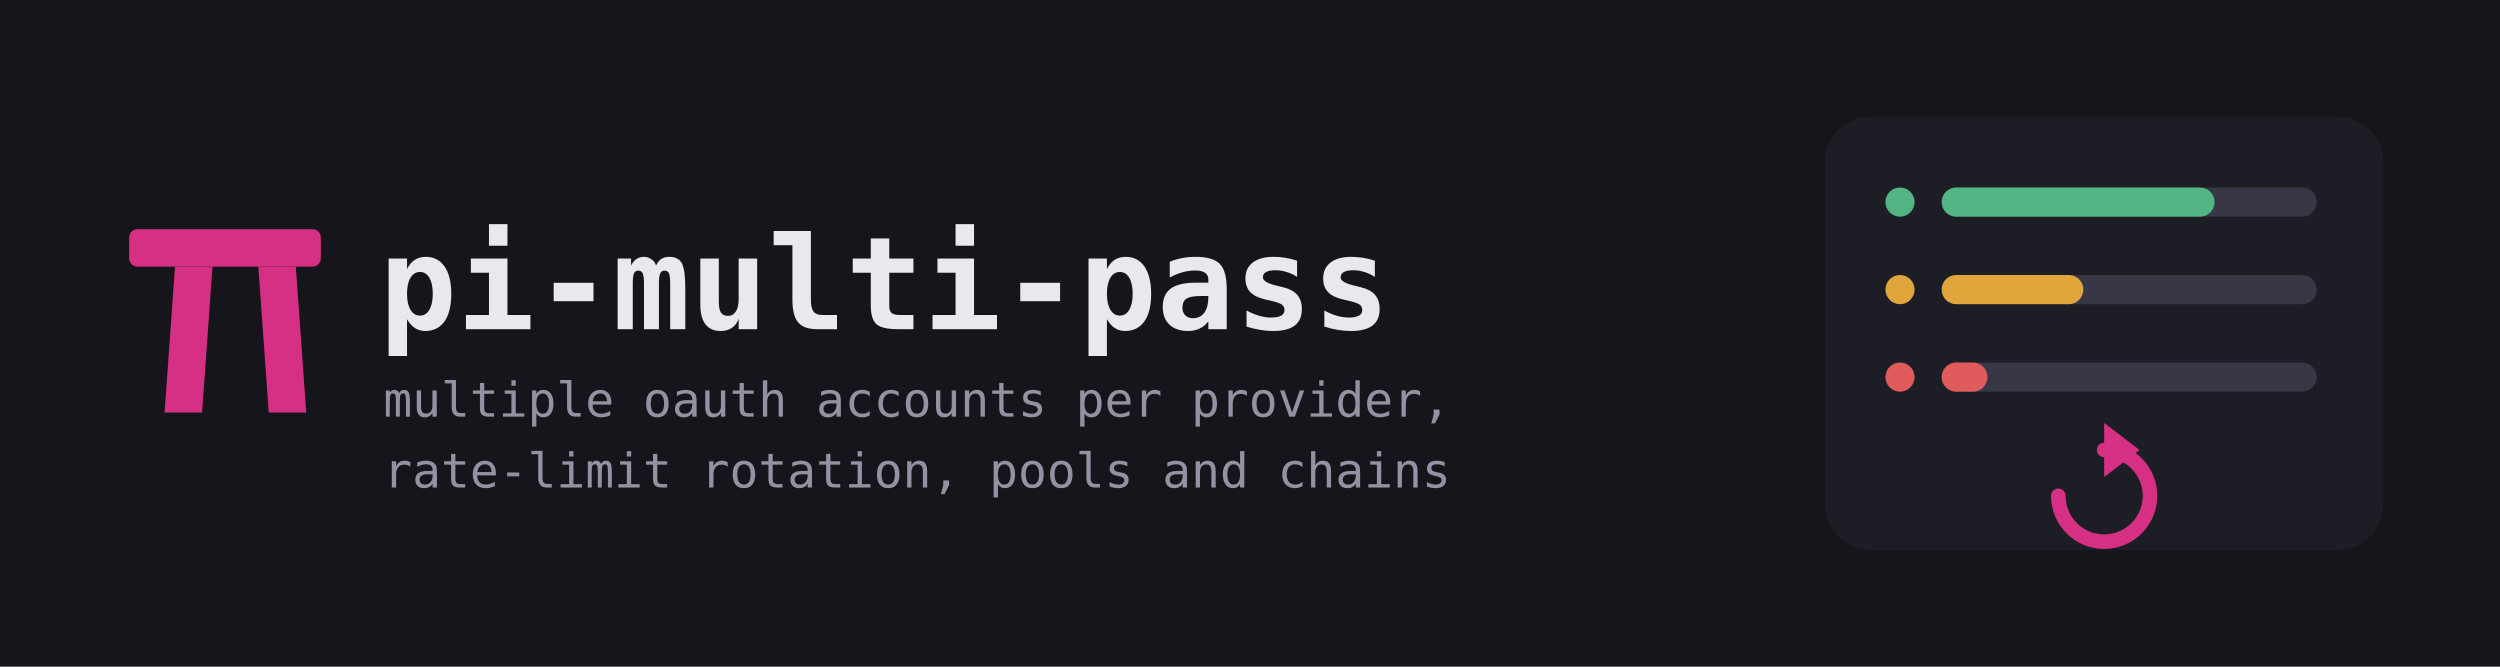
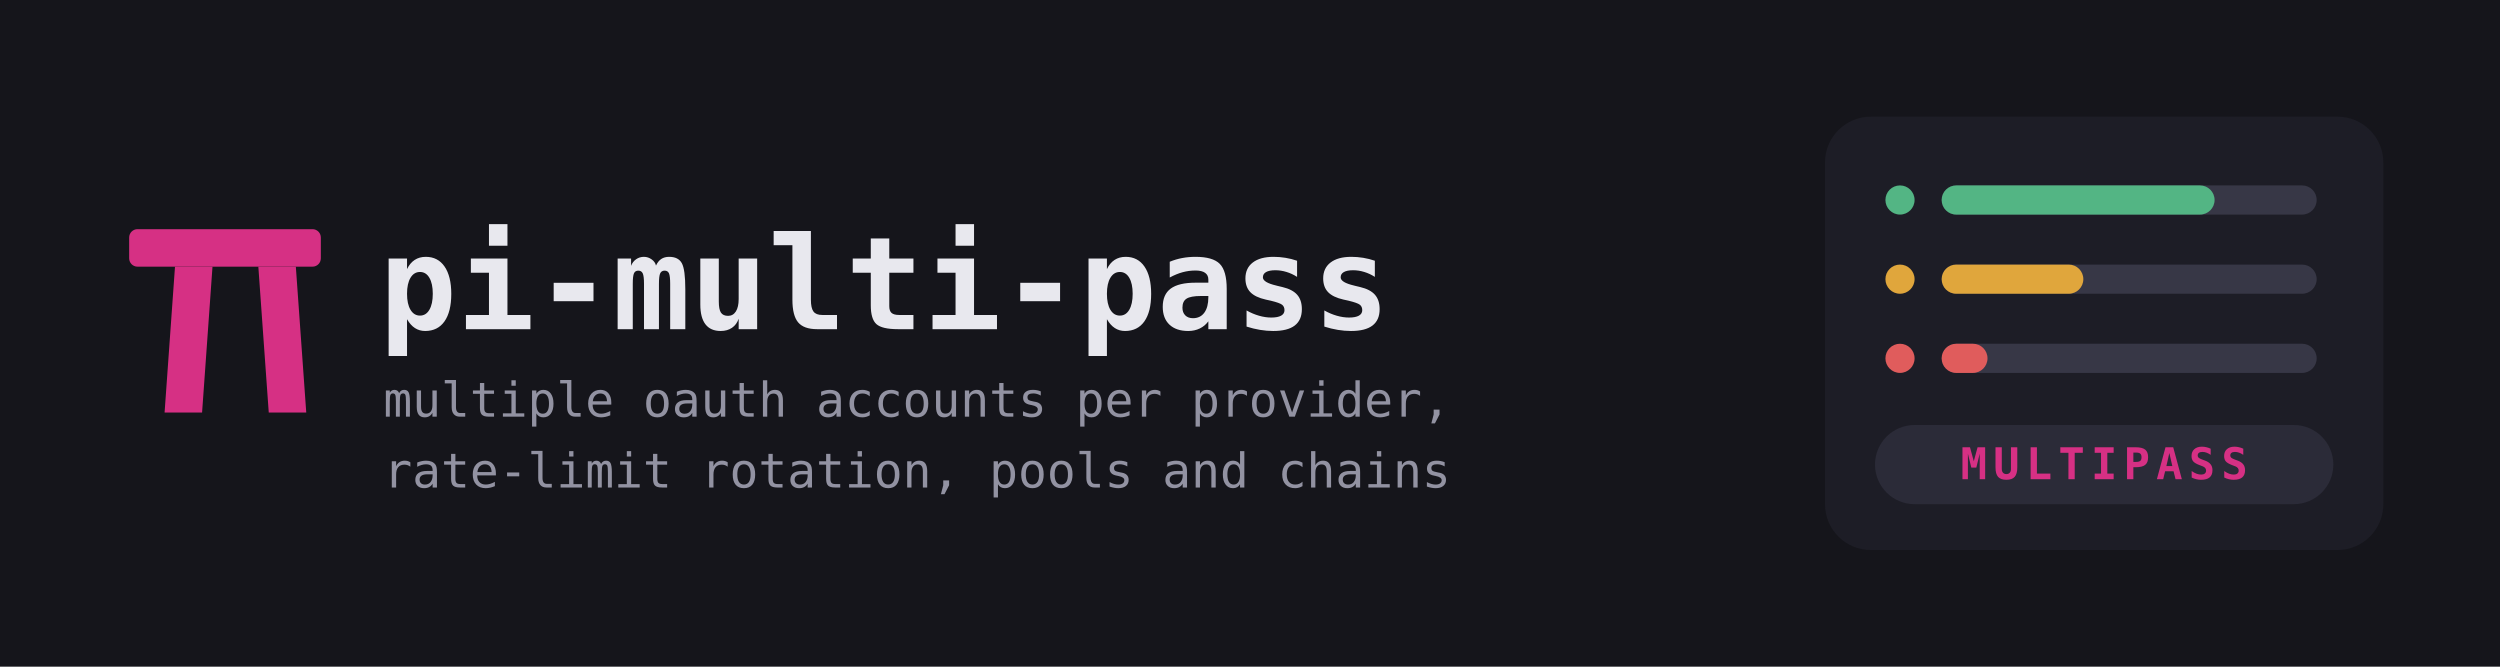
<svg xmlns="http://www.w3.org/2000/svg" width="1200" height="320" viewBox="0 0 1200 320" role="img" aria-label="pi-multi-pass">
  <rect width="1200" height="320" fill="#15151b" />
  <g fill="#d63084">
    <rect x="62" y="110" width="92" height="18" rx="4" />
    <path d="M 84 128 h 18 l -5 70 h -18 z" />
    <path d="M 124 128 h 18 l 5 70 h -18 z" />
  </g>
  <g font-family="ui-monospace, SFMono-Regular, Menlo, Consolas, 'DejaVu Sans Mono', monospace">
    <text x="182" y="158" font-size="62" font-weight="700" fill="#e8e8ee">pi-multi-pass</text>
    <text x="184" y="200" font-size="23" fill="#9292a2">multiple oauth accounts per provider,</text>
    <text x="184" y="234" font-size="23" fill="#9292a2">rate-limit rotation, pools and chains</text>
  </g>
  <g>
    <rect x="876" y="56" width="268" height="208" rx="22" fill="#1d1d26" />
-     <circle cx="912" cy="97" r="7" fill="#53b584" />
-     <rect x="932" y="90" width="180" height="14" rx="7" fill="#373746" />
-     <rect x="932" y="90" width="131" height="14" rx="7" fill="#53b584" />
-     <circle cx="912" cy="139" r="7" fill="#e0a63c" />
-     <rect x="932" y="132" width="180" height="14" rx="7" fill="#373746" />
-     <rect x="932" y="132" width="68" height="14" rx="7" fill="#e0a63c" />
-     <circle cx="912" cy="181" r="7" fill="#e05c5c" />
-     <rect x="932" y="174" width="180" height="14" rx="7" fill="#373746" />
-     <rect x="932" y="174" width="22" height="14" rx="7" fill="#e05c5c" />
-     <g stroke="#d63084" stroke-width="7" fill="none" stroke-linecap="round">
-       <path d="M 988 238 a 22 22 0 1 0 22 -22" />
-     </g>
-     <path d="M 1010 203 l 17 13 l -17 13 z" fill="#d63084" />
+     <circle cx="912" cy="96" r="7" fill="#53b584" />
+     <rect x="932" y="89" width="180" height="14" rx="7" fill="#373746" />
+     <rect x="932" y="89" width="131" height="14" rx="7" fill="#53b584" />
+     <circle cx="912" cy="134" r="7" fill="#e0a63c" />
+     <rect x="932" y="127" width="180" height="14" rx="7" fill="#373746" />
+     <rect x="932" y="127" width="68" height="14" rx="7" fill="#e0a63c" />
+     <circle cx="912" cy="172" r="7" fill="#e05c5c" />
+     <rect x="932" y="165" width="180" height="14" rx="7" fill="#373746" />
+     <rect x="932" y="165" width="22" height="14" rx="7" fill="#e05c5c" />
+     <rect x="900" y="204" width="220" height="38" rx="19" fill="#2b2b38" />
+     <text x="1010" y="230" text-anchor="middle" font-size="21" font-weight="700" letter-spacing="3" fill="#d63084" font-family="ui-monospace, SFMono-Regular, Menlo, Consolas, 'DejaVu Sans Mono', monospace">MULTIPASS</text>
  </g>
</svg>
